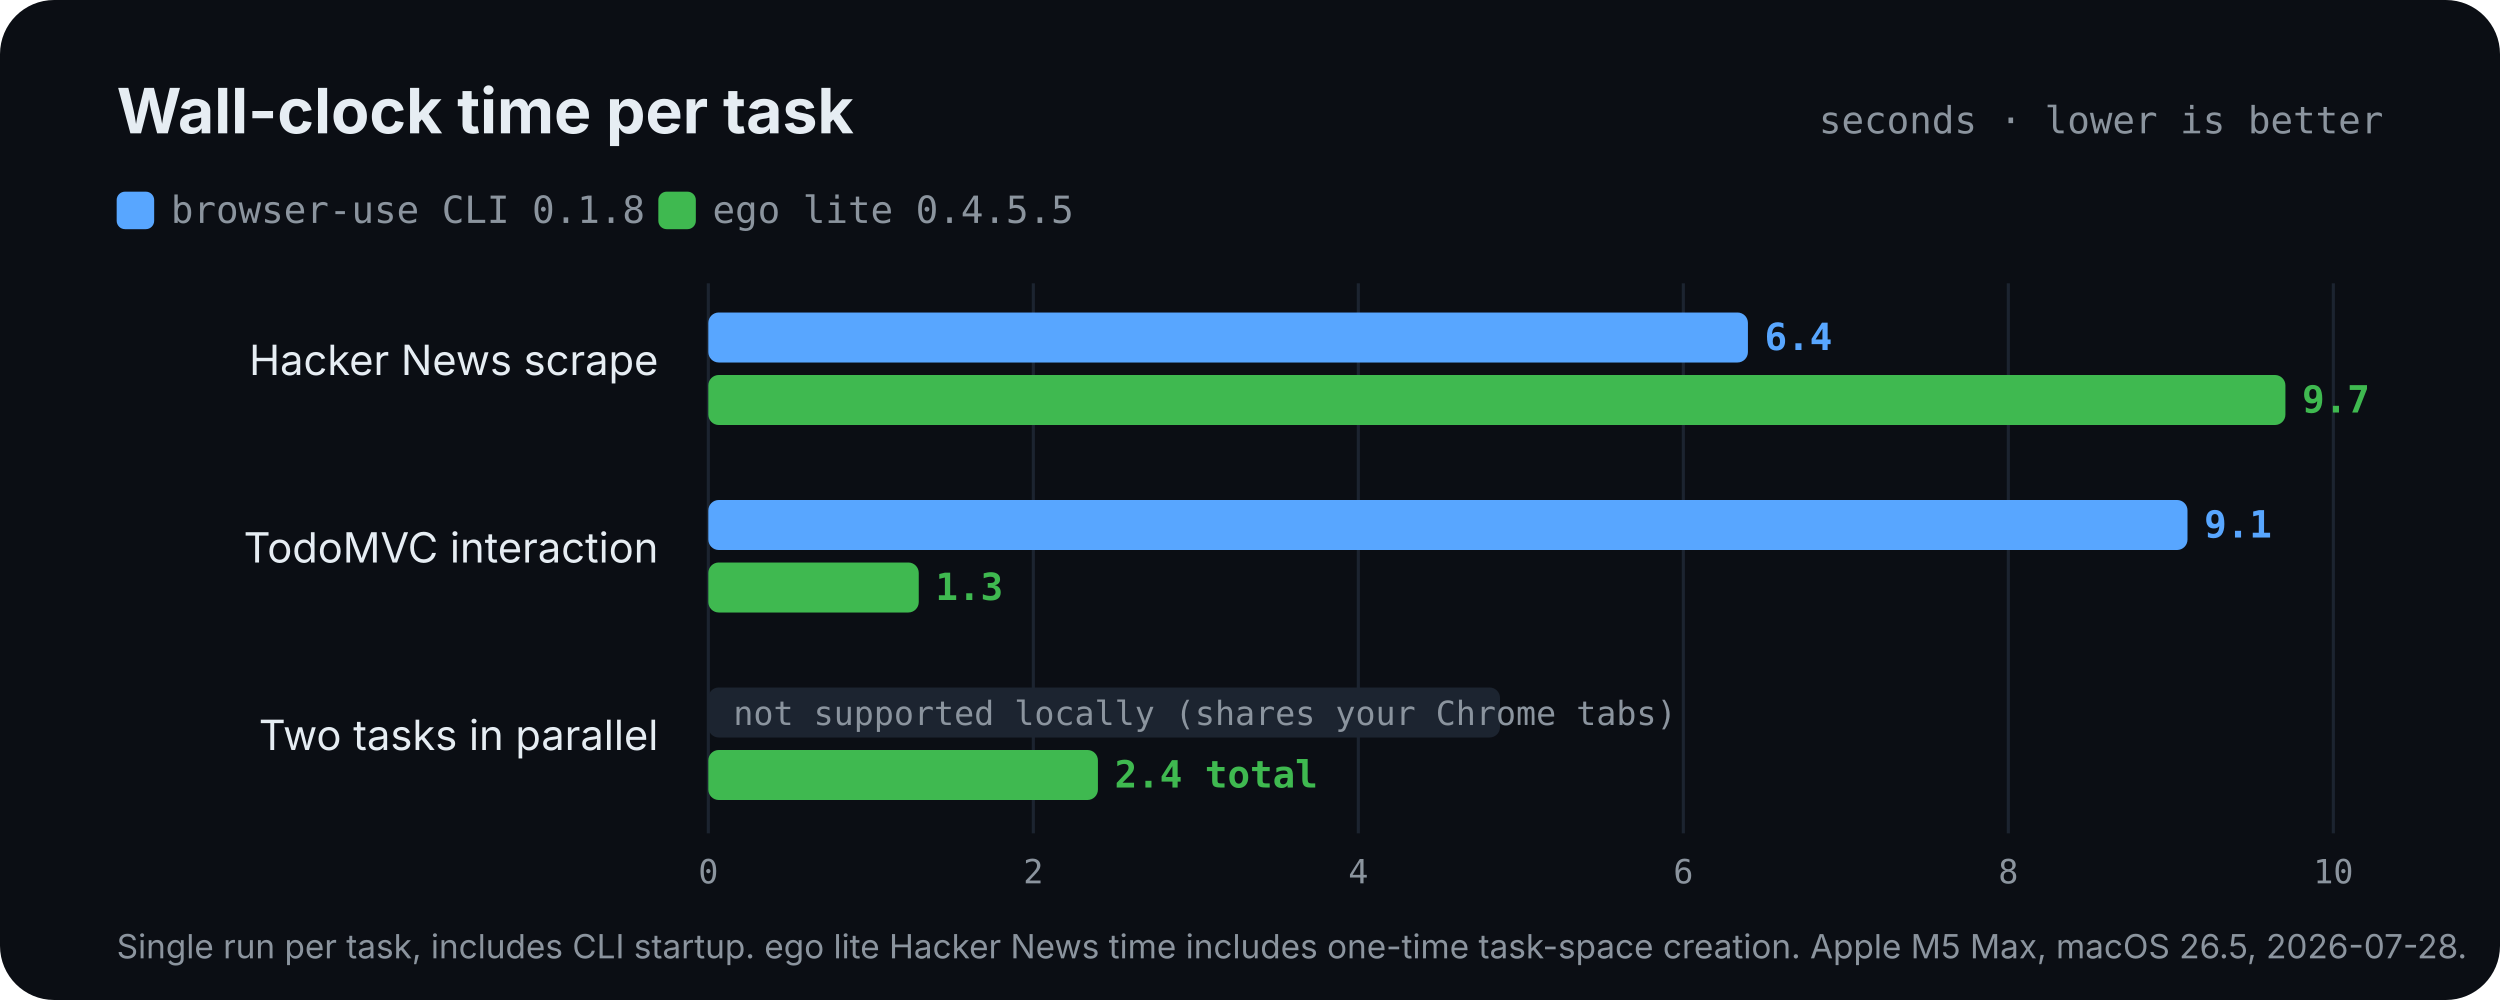
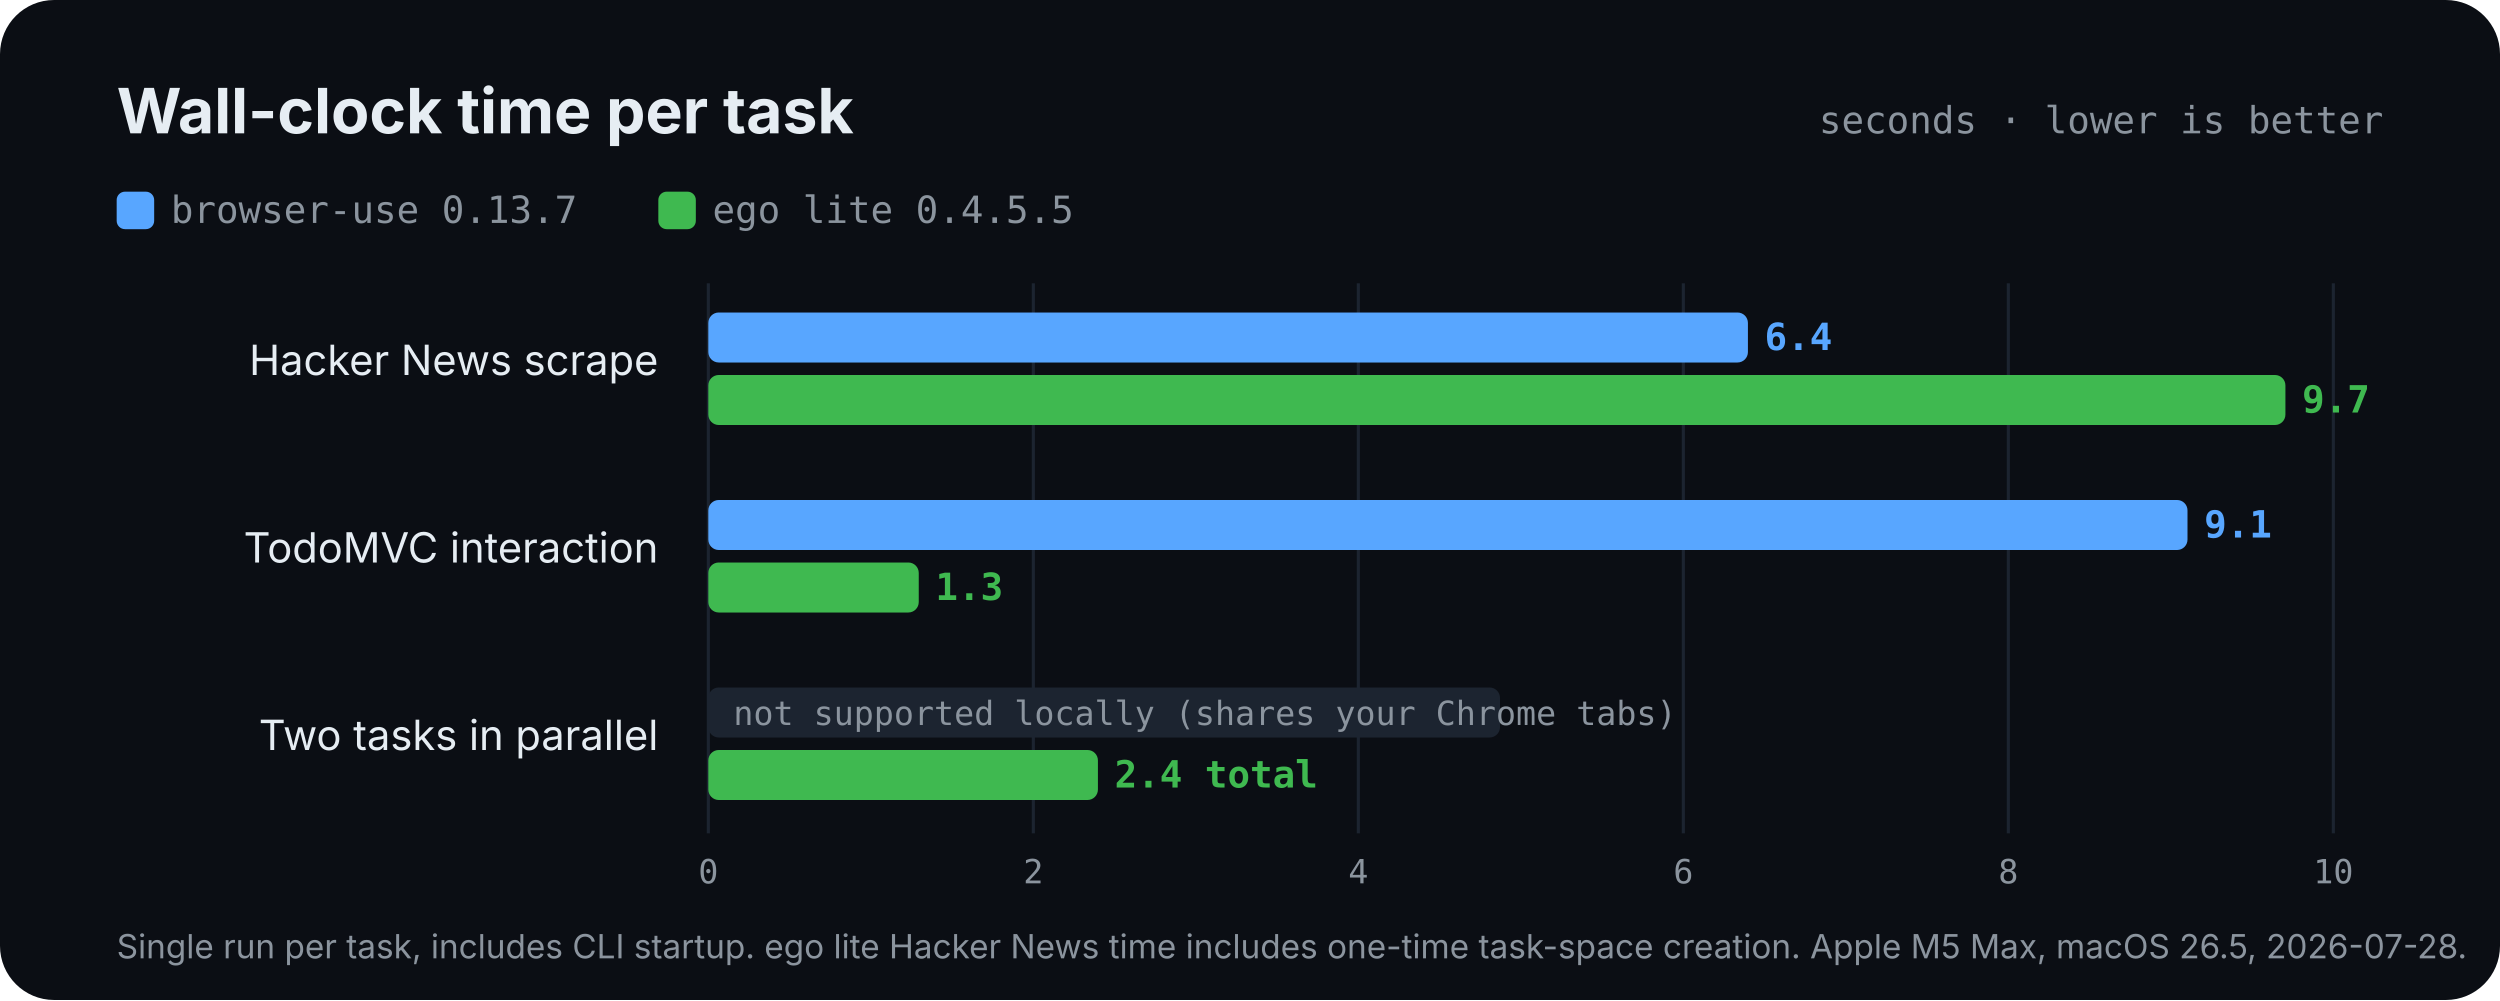
<svg xmlns="http://www.w3.org/2000/svg" width="1200" height="480" viewBox="0 0 1200 480" role="img" aria-labelledby="title desc">
  <rect width="1200" height="480" rx="26" fill="#0B0E14" />
  <text x="56" y="64" font-family="-apple-system, BlinkMacSystemFont, 'Segoe UI', sans-serif" font-size="30" font-weight="700" fill="#E6EDF3">Wall-clock time per task</text>
  <text x="1144" y="64" text-anchor="end" font-family="ui-monospace, SFMono-Regular, Menlo, monospace" font-size="18" fill="#8B949E">seconds · lower is better</text>
  <g transform="translate(56 92)" font-family="ui-monospace, SFMono-Regular, Menlo, monospace" font-size="18">
    <rect x="0" y="0" width="18" height="18" rx="4" fill="#58A6FF" />
-     <text x="26" y="15" fill="#8B949E">browser-use CLI 0.1.8</text>
+     <text x="26" y="15" fill="#8B949E">browser-use 0.13.7</text>
    <rect x="260" y="0" width="18" height="18" rx="4" fill="#3FB950" />
    <text x="286" y="15" fill="#8B949E">ego lite 0.4.5.5</text>
  </g>
  <g font-family="ui-monospace, SFMono-Regular, Menlo, monospace" font-size="16" fill="#8B949E">
    <g stroke="#1C2430" stroke-width="1.5">
      <line x1="340" y1="136" x2="340" y2="400" />
      <line x1="496" y1="136" x2="496" y2="400" />
      <line x1="652" y1="136" x2="652" y2="400" />
      <line x1="808" y1="136" x2="808" y2="400" />
      <line x1="964" y1="136" x2="964" y2="400" />
      <line x1="1120" y1="136" x2="1120" y2="400" />
    </g>
    <text x="340" y="424" text-anchor="middle">0</text>
    <text x="496" y="424" text-anchor="middle">2</text>
    <text x="652" y="424" text-anchor="middle">4</text>
    <text x="808" y="424" text-anchor="middle">6</text>
    <text x="964" y="424" text-anchor="middle">8</text>
    <text x="1120" y="424" text-anchor="middle">10</text>
  </g>
  <g transform="translate(0 150)">
    <text x="316" y="30" text-anchor="end" font-family="-apple-system, BlinkMacSystemFont, 'Segoe UI', sans-serif" font-size="20" fill="#E6EDF3">Hacker News scrape</text>
    <rect x="340" y="0" width="499" height="24" rx="5" fill="#58A6FF" />
    <text x="847" y="18" font-family="ui-monospace, SFMono-Regular, Menlo, monospace" font-size="18" font-weight="700" fill="#58A6FF">6.4</text>
    <rect x="340" y="30" width="757" height="24" rx="5" fill="#3FB950" />
    <text x="1105" y="48" font-family="ui-monospace, SFMono-Regular, Menlo, monospace" font-size="18" font-weight="700" fill="#3FB950">9.7</text>
  </g>
  <g transform="translate(0 240)">
    <text x="316" y="30" text-anchor="end" font-family="-apple-system, BlinkMacSystemFont, 'Segoe UI', sans-serif" font-size="20" fill="#E6EDF3">TodoMVC interaction</text>
    <rect x="340" y="0" width="710" height="24" rx="5" fill="#58A6FF" />
    <text x="1058" y="18" font-family="ui-monospace, SFMono-Regular, Menlo, monospace" font-size="18" font-weight="700" fill="#58A6FF">9.1</text>
    <rect x="340" y="30" width="101" height="24" rx="5" fill="#3FB950" />
    <text x="449" y="48" font-family="ui-monospace, SFMono-Regular, Menlo, monospace" font-size="18" font-weight="700" fill="#3FB950">1.3</text>
  </g>
  <g transform="translate(0 330)">
    <text x="316" y="30" text-anchor="end" font-family="-apple-system, BlinkMacSystemFont, 'Segoe UI', sans-serif" font-size="20" fill="#E6EDF3">Two tasks in parallel</text>
    <rect x="340" y="0" width="380" height="24" rx="5" fill="#1C2430" />
    <text x="352" y="18" font-family="ui-monospace, SFMono-Regular, Menlo, monospace" font-size="16" fill="#8B949E">not supported locally (shares your Chrome tabs)</text>
    <rect x="340" y="30" width="187" height="24" rx="5" fill="#3FB950" />
    <text x="535" y="48" font-family="ui-monospace, SFMono-Regular, Menlo, monospace" font-size="18" font-weight="700" fill="#3FB950">2.4 total</text>
  </g>
  <text x="56" y="460" font-family="-apple-system, BlinkMacSystemFont, 'Segoe UI', sans-serif" font-size="16" fill="#8B949E">Single run per task, includes CLI startup. ego lite Hacker News time includes one-time task-space creation. Apple M5 Max, macOS 26.5, 2026-07-28.</text>
</svg>
